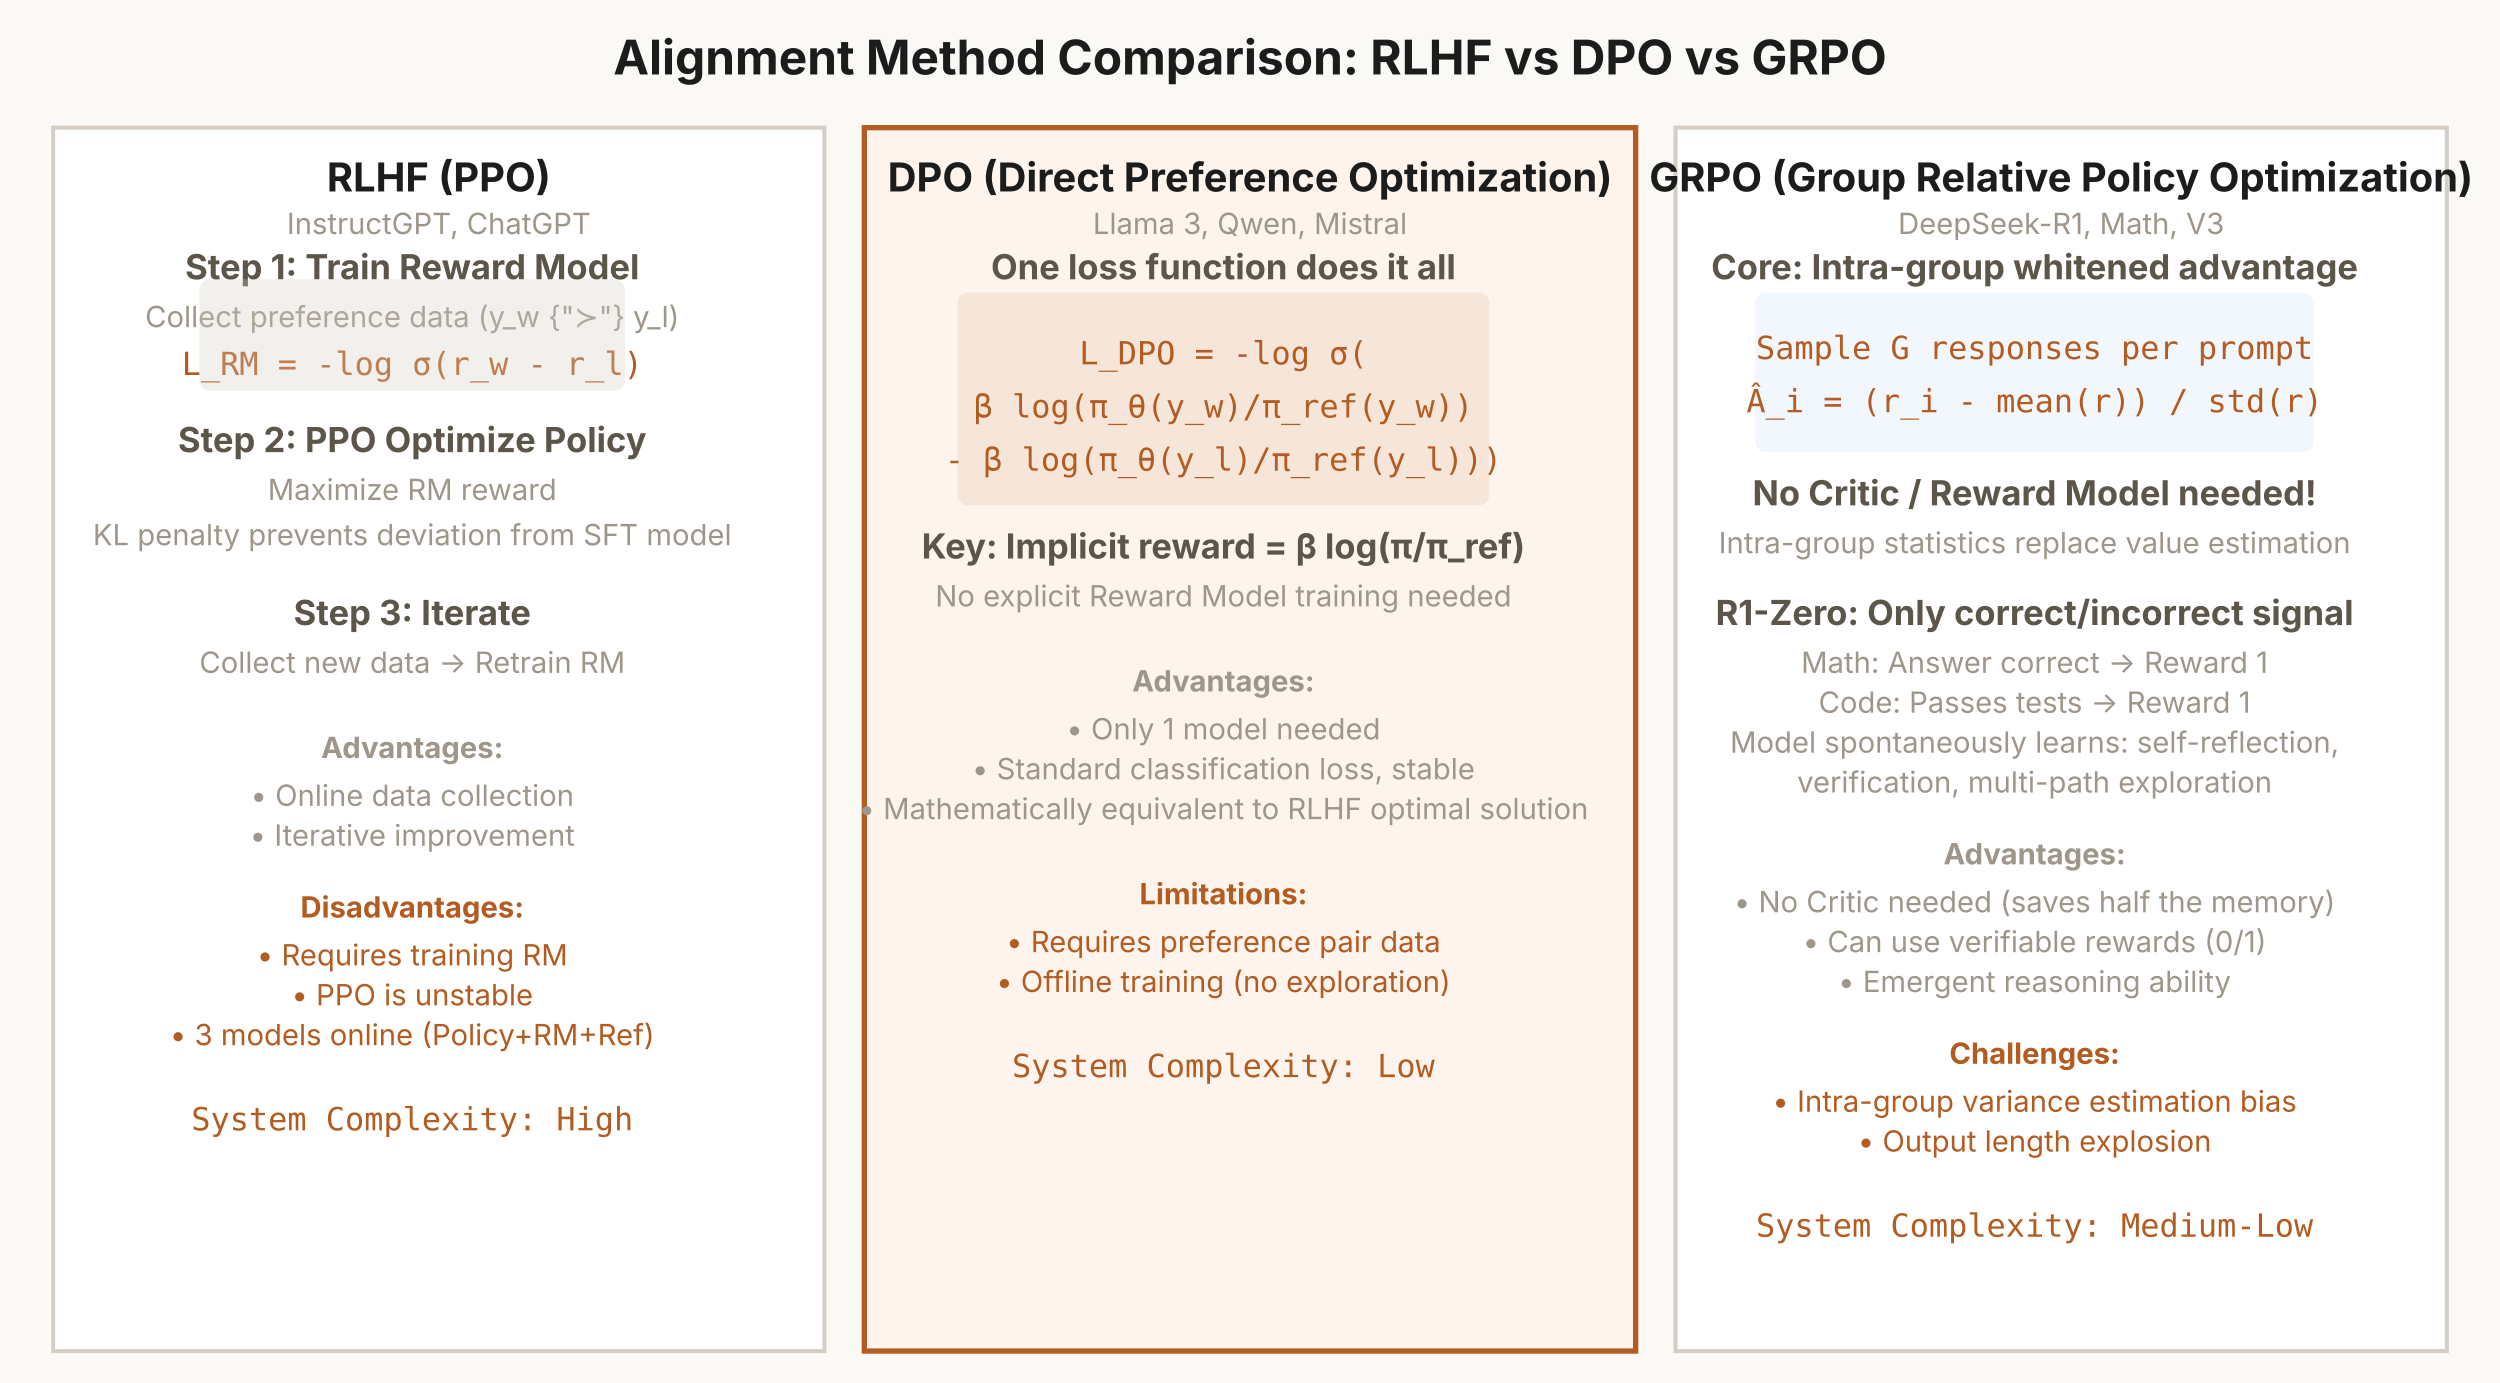
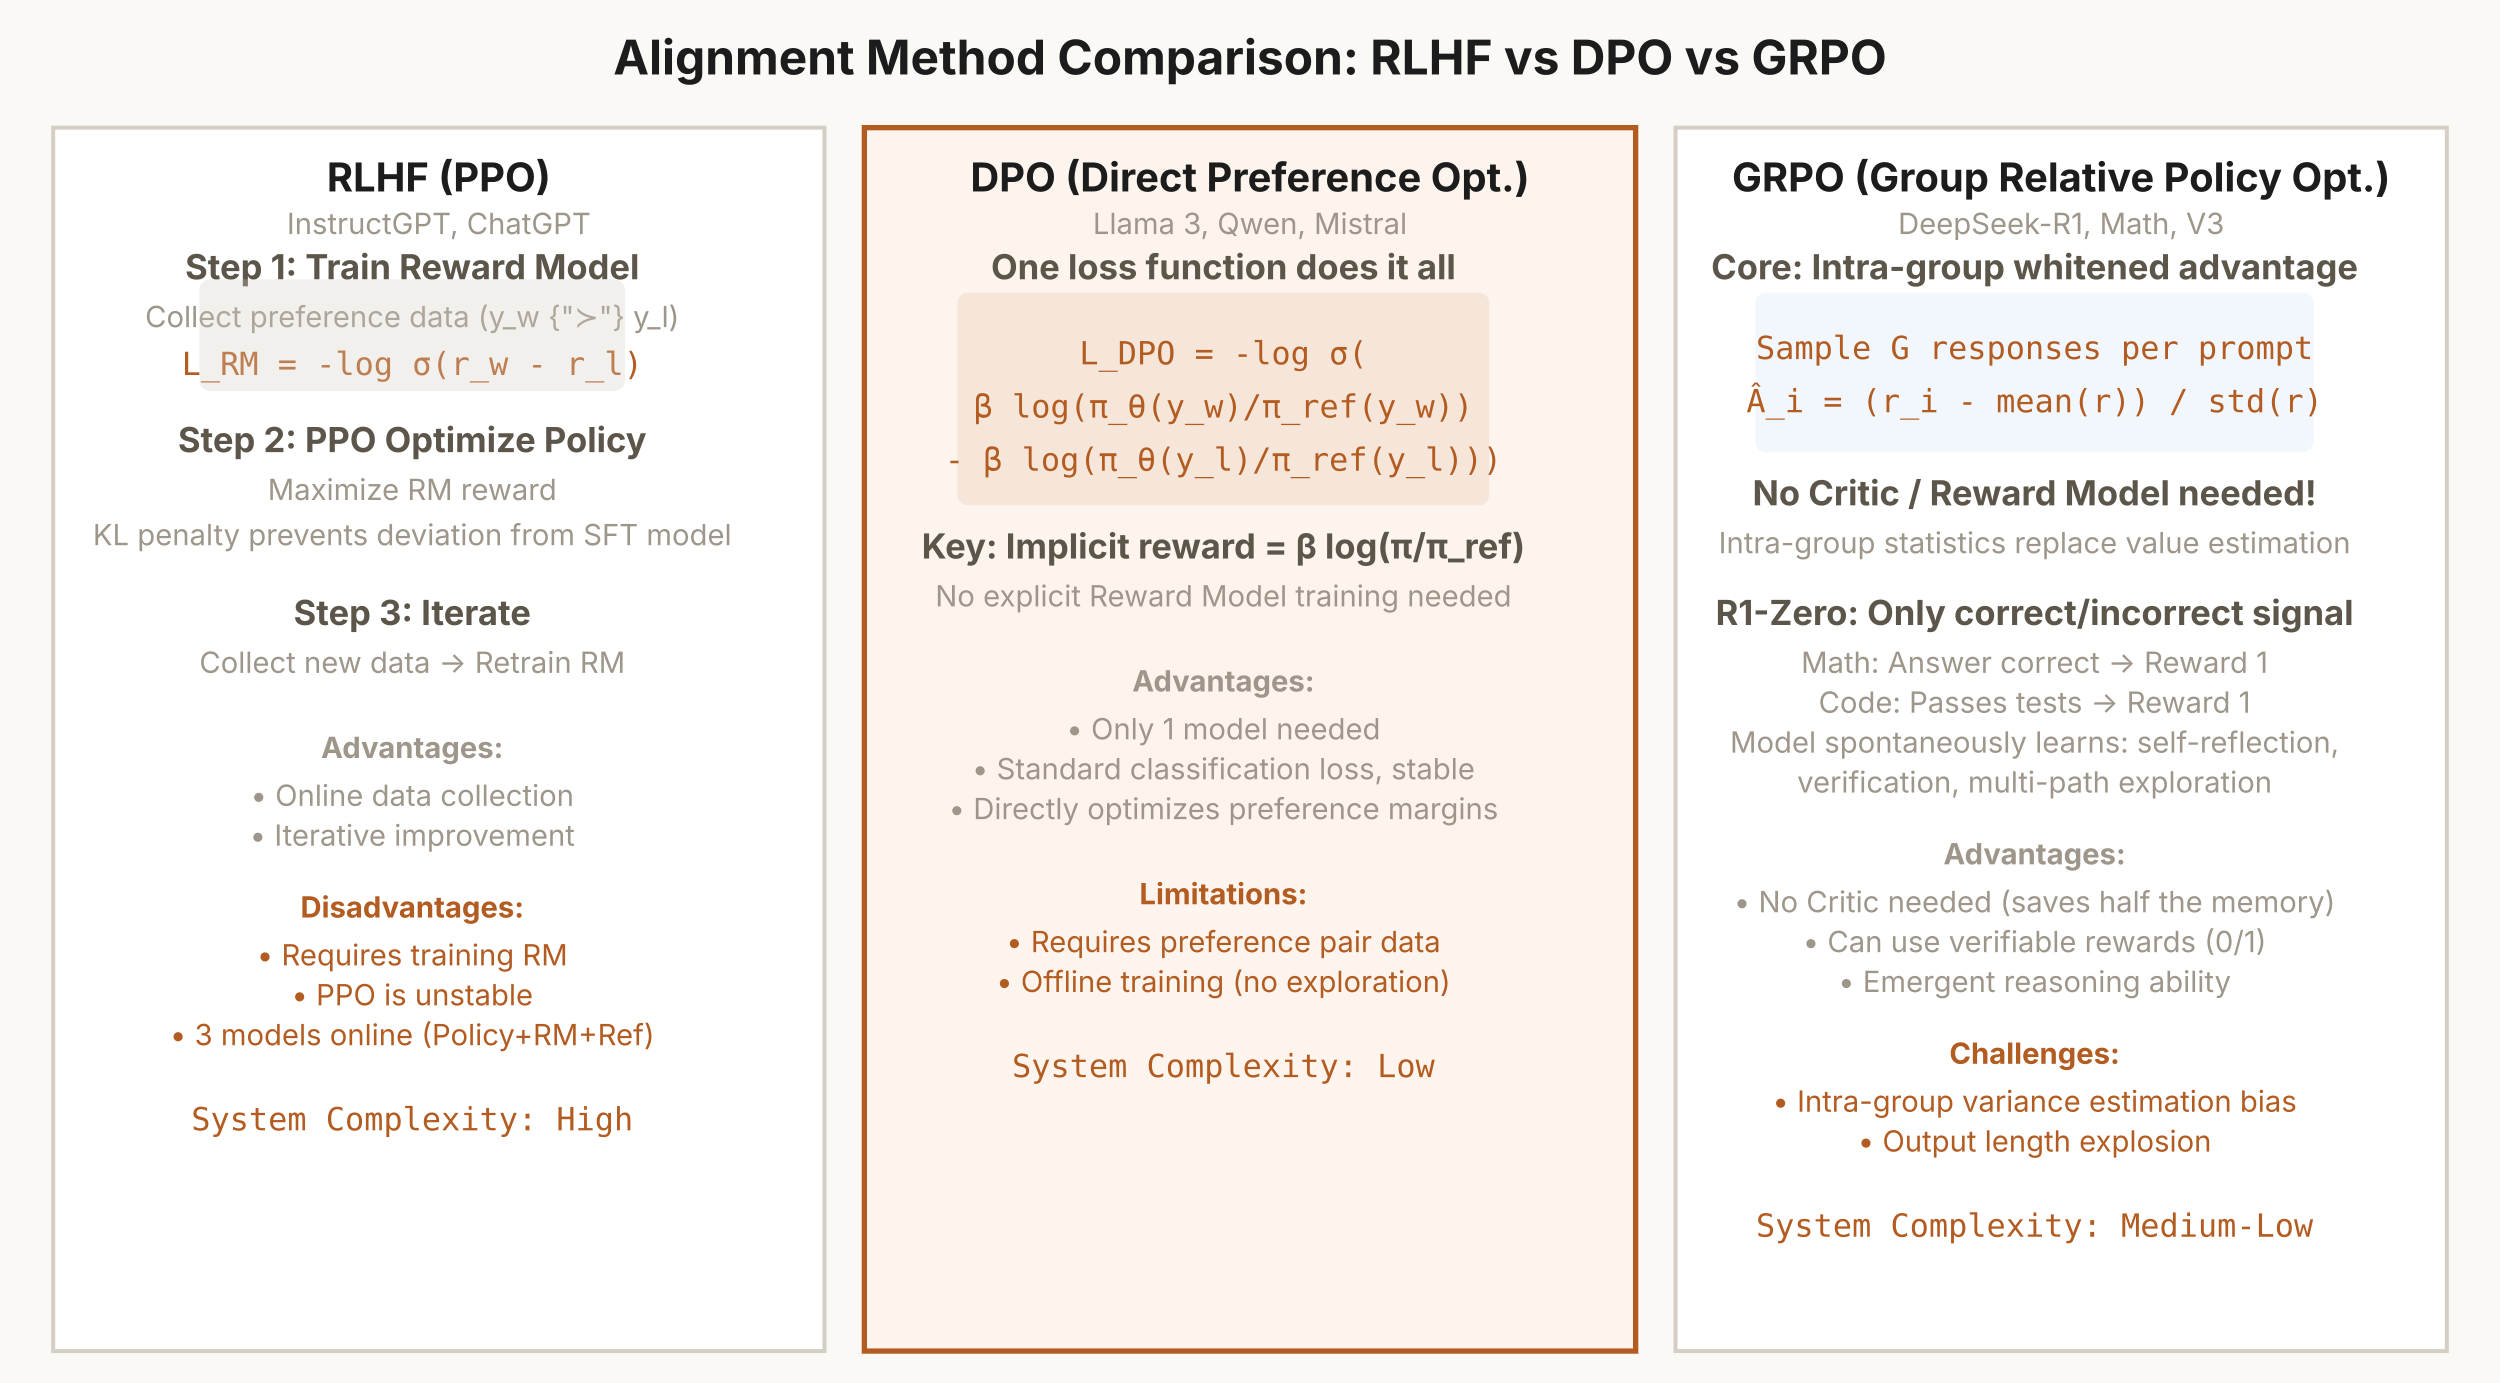
<svg xmlns="http://www.w3.org/2000/svg" viewBox="0 0 940 520" fill="none">
  <defs>
    <style>

      text{font-family:system-ui,-apple-system,sans-serif}
      .bg{fill:#fbf9f5}
      .box{fill:#fff;stroke:#d4cec4;stroke-width:1.5}
      .b2{fill:#fdf5ed;stroke:#b35c22;stroke-width:2}
      .t1{fill:#5c554a;font-size:13px}
      .t2{fill:#1c1c1c;font-size:15px;font-weight:700}
      .t3{fill:#b35c22;font-size:12px;font-family:'JetBrains Mono','Fira Code',monospace}
      .ts{fill:#9e968a;font-size:11px}
      .arr{stroke:#b35c22;stroke-width:2;fill:none;marker-end:url(#ah)}
-       
-       }
    
    </style>
    <marker id="ah" markerWidth="8" markerHeight="6" refX="8" refY="3" orient="auto">
      <polygon points="0 0,8 3,0 6" fill="#b35c22" />
    </marker>
  </defs>
  <rect class="bg" width="940" height="520" />
  <text class="t2" x="470" y="28" text-anchor="middle" style="font-size:18px">Alignment Method Comparison: RLHF vs DPO vs GRPO</text>
  <rect class="box" x="20" y="48" width="290" height="460" />
  <text class="t2" x="165" y="72" text-anchor="middle">RLHF (PPO)</text>
  <text class="ts" x="165" y="88" text-anchor="middle">InstructGPT, ChatGPT</text>
  <g transform="translate(35,105)">
    <text class="t1" x="120" y="0" text-anchor="middle" style="font-weight:700">Step 1: Train Reward Model</text>
    <text class="ts" x="120" y="18" text-anchor="middle">Collect preference data (y_w {"≻"} y_l)</text>
    <text class="t3" x="120" y="36" text-anchor="middle">L_RM = -log σ(r_w - r_l)</text>
    <rect fill="#d4cec4" opacity="0.3" x="40" y="0" width="160" height="42" rx="4" />
    <text class="t1" x="120" y="65" text-anchor="middle" style="font-weight:700">Step 2: PPO Optimize Policy</text>
    <text class="ts" x="120" y="83" text-anchor="middle">Maximize RM reward</text>
    <text class="ts" x="120" y="100" text-anchor="middle">KL penalty prevents deviation from SFT model</text>
    <text class="t1" x="120" y="130" text-anchor="middle" style="font-weight:700">Step 3: Iterate</text>
    <text class="ts" x="120" y="148" text-anchor="middle">Collect new data → Retrain RM</text>
    <text class="ts" x="120" y="180" text-anchor="middle" style="font-weight:700">Advantages:</text>
    <text class="ts" x="120" y="198" text-anchor="middle">• Online data collection</text>
    <text class="ts" x="120" y="213" text-anchor="middle">• Iterative improvement</text>
    <text class="ts" x="120" y="240" text-anchor="middle" style="font-weight:700;fill:#b35c22">Disadvantages:</text>
    <text class="ts" x="120" y="258" text-anchor="middle" style="fill:#b35c22">• Requires training RM</text>
    <text class="ts" x="120" y="273" text-anchor="middle" style="fill:#b35c22">• PPO is unstable</text>
    <text class="ts" x="120" y="288" text-anchor="middle" style="fill:#b35c22">• 3 models online (Policy+RM+Ref)</text>
    <text class="t3" x="120" y="320" text-anchor="middle">System Complexity: High</text>
  </g>
  <rect class="b2" x="325" y="48" width="290" height="460" />
-   <text class="t2" x="470" y="72" text-anchor="middle">DPO (Direct Preference Optimization)</text>
+   <text class="t2" x="470" y="72" text-anchor="middle">DPO (Direct Preference Opt.)</text>
  <text class="ts" x="470" y="88" text-anchor="middle">Llama 3, Qwen, Mistral</text>
  <g transform="translate(340,105)">
    <text class="t1" x="120" y="0" text-anchor="middle" style="font-weight:700">One loss function does it all</text>
    <rect fill="#b35c22" opacity="0.1" x="20" y="5" width="200" height="80" rx="4" />
    <text class="t3" x="120" y="32" text-anchor="middle">L_DPO = -log σ(</text>
    <text class="t3" x="120" y="52" text-anchor="middle">  β log(π_θ(y_w)/π_ref(y_w))</text>
    <text class="t3" x="120" y="72" text-anchor="middle">- β log(π_θ(y_l)/π_ref(y_l)))</text>
    <text class="t1" x="120" y="105" text-anchor="middle" style="font-weight:700">Key: Implicit reward = β log(π/π_ref)</text>
    <text class="ts" x="120" y="123" text-anchor="middle">No explicit Reward Model training needed</text>
    <text class="ts" x="120" y="155" text-anchor="middle" style="font-weight:700">Advantages:</text>
    <text class="ts" x="120" y="173" text-anchor="middle">• Only 1 model needed</text>
    <text class="ts" x="120" y="188" text-anchor="middle">• Standard classification loss, stable</text>
-     <text class="ts" x="120" y="203" text-anchor="middle">• Mathematically equivalent to RLHF optimal solution</text>
+     <text class="ts" x="120" y="203" text-anchor="middle">• Directly optimizes preference margins</text>
    <text class="ts" x="120" y="235" text-anchor="middle" style="font-weight:700;fill:#b35c22">Limitations:</text>
    <text class="ts" x="120" y="253" text-anchor="middle" style="fill:#b35c22">• Requires preference pair data</text>
    <text class="ts" x="120" y="268" text-anchor="middle" style="fill:#b35c22">• Offline training (no exploration)</text>
    <text class="t3" x="120" y="300" text-anchor="middle">System Complexity: Low</text>
  </g>
  <rect class="box" x="630" y="48" width="290" height="460" />
-   <text class="t2" x="775" y="72" text-anchor="middle">GRPO (Group Relative Policy Optimization)</text>
+   <text class="t2" x="775" y="72" text-anchor="middle">GRPO (Group Relative Policy Opt.)</text>
  <text class="ts" x="775" y="88" text-anchor="middle">DeepSeek-R1, Math, V3</text>
  <g transform="translate(645,105)">
    <text class="t1" x="120" y="0" text-anchor="middle" style="font-weight:700">Core: Intra-group whitened advantage</text>
    <rect fill="#7baaf7" opacity="0.1" x="15" y="5" width="210" height="60" rx="4" />
    <text class="t3" x="120" y="30" text-anchor="middle">Sample G responses per prompt</text>
    <text class="t3" x="120" y="50" text-anchor="middle">Â_i = (r_i - mean(r)) / std(r)</text>
    <text class="t1" x="120" y="85" text-anchor="middle" style="font-weight:700">No Critic / Reward Model needed!</text>
    <text class="ts" x="120" y="103" text-anchor="middle">Intra-group statistics replace value estimation</text>
    <text class="t1" x="120" y="130" text-anchor="middle" style="font-weight:700">R1-Zero: Only correct/incorrect signal</text>
    <text class="ts" x="120" y="148" text-anchor="middle">Math: Answer correct → Reward 1</text>
    <text class="ts" x="120" y="163" text-anchor="middle">Code: Passes tests → Reward 1</text>
    <text class="ts" x="120" y="178" text-anchor="middle">Model spontaneously learns: self-reflection,</text>
    <text class="ts" x="120" y="193" text-anchor="middle">verification, multi-path exploration</text>
    <text class="ts" x="120" y="220" text-anchor="middle" style="font-weight:700">Advantages:</text>
    <text class="ts" x="120" y="238" text-anchor="middle">• No Critic needed (saves half the memory)</text>
    <text class="ts" x="120" y="253" text-anchor="middle">• Can use verifiable rewards (0/1)</text>
    <text class="ts" x="120" y="268" text-anchor="middle">• Emergent reasoning ability</text>
    <text class="ts" x="120" y="295" text-anchor="middle" style="font-weight:700;fill:#b35c22">Challenges:</text>
    <text class="ts" x="120" y="313" text-anchor="middle" style="fill:#b35c22">• Intra-group variance estimation bias</text>
    <text class="ts" x="120" y="328" text-anchor="middle" style="fill:#b35c22">• Output length explosion</text>
    <text class="t3" x="120" y="360" text-anchor="middle">System Complexity: Medium-Low</text>
  </g>
</svg>
